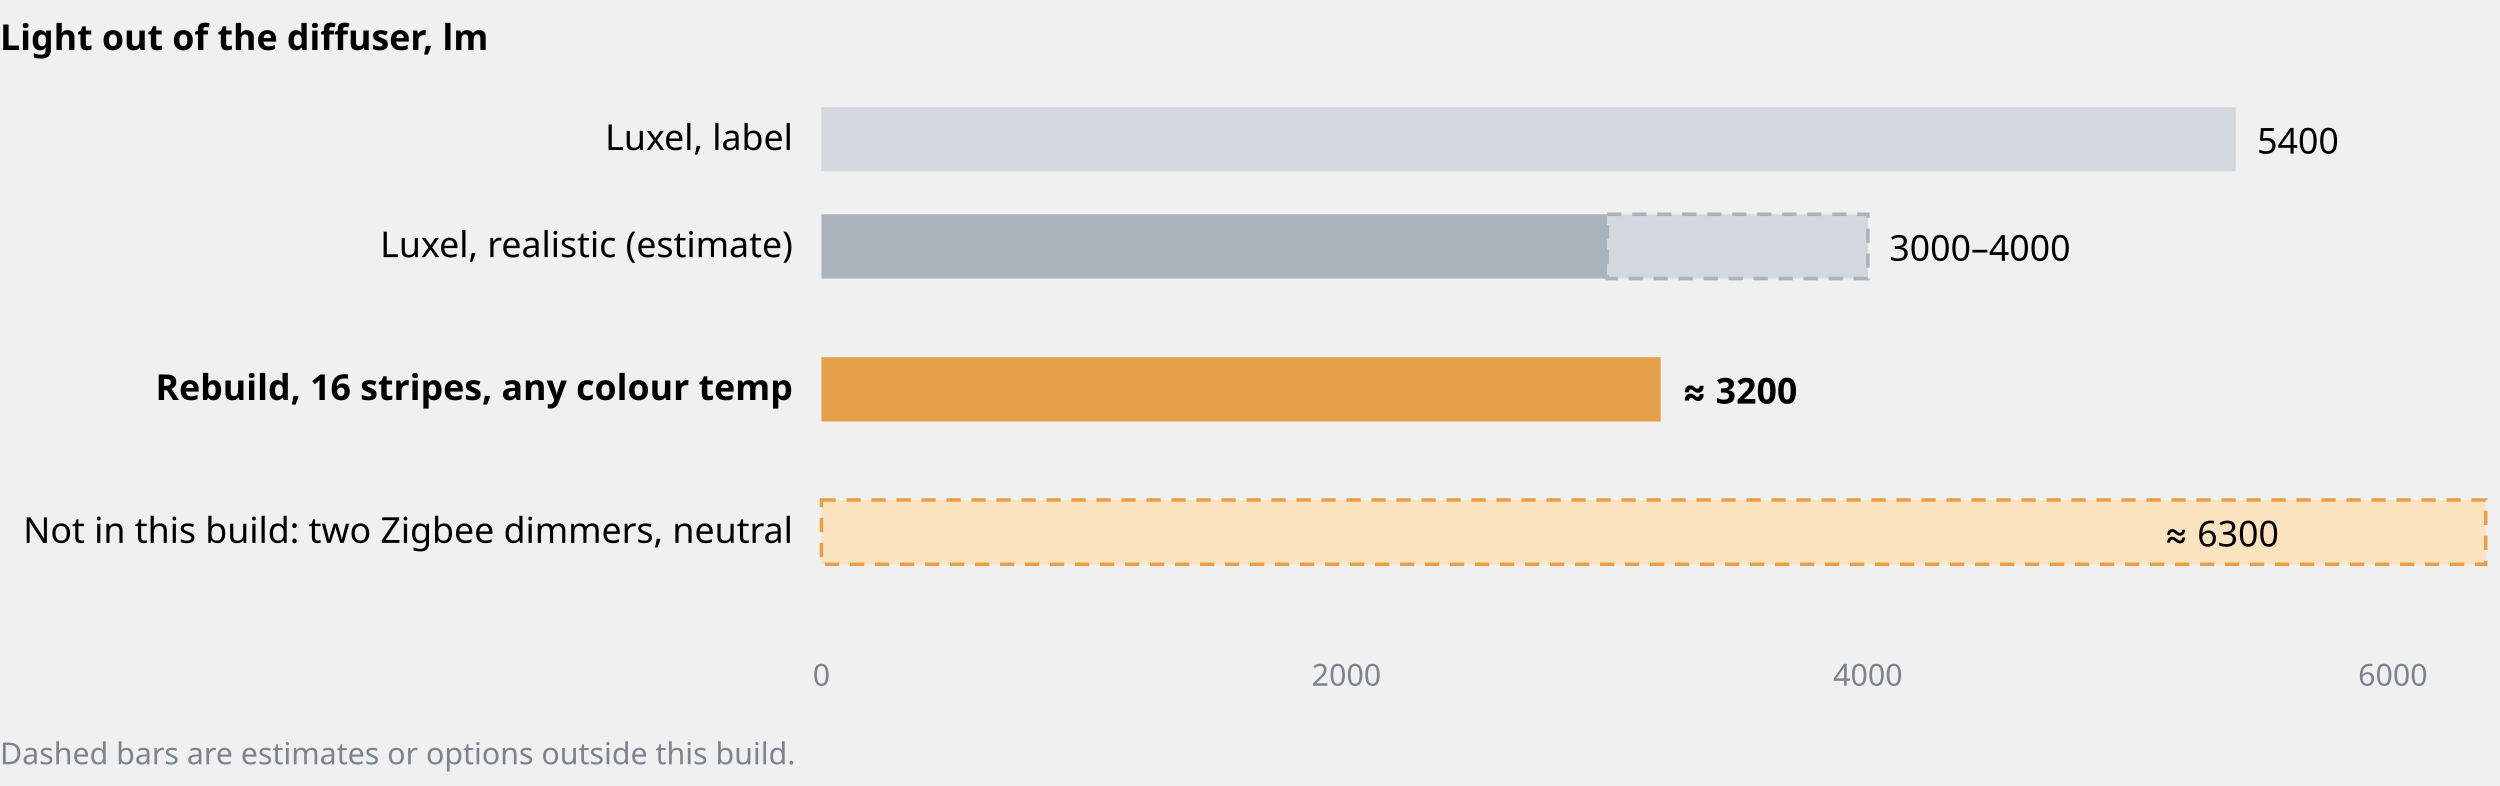
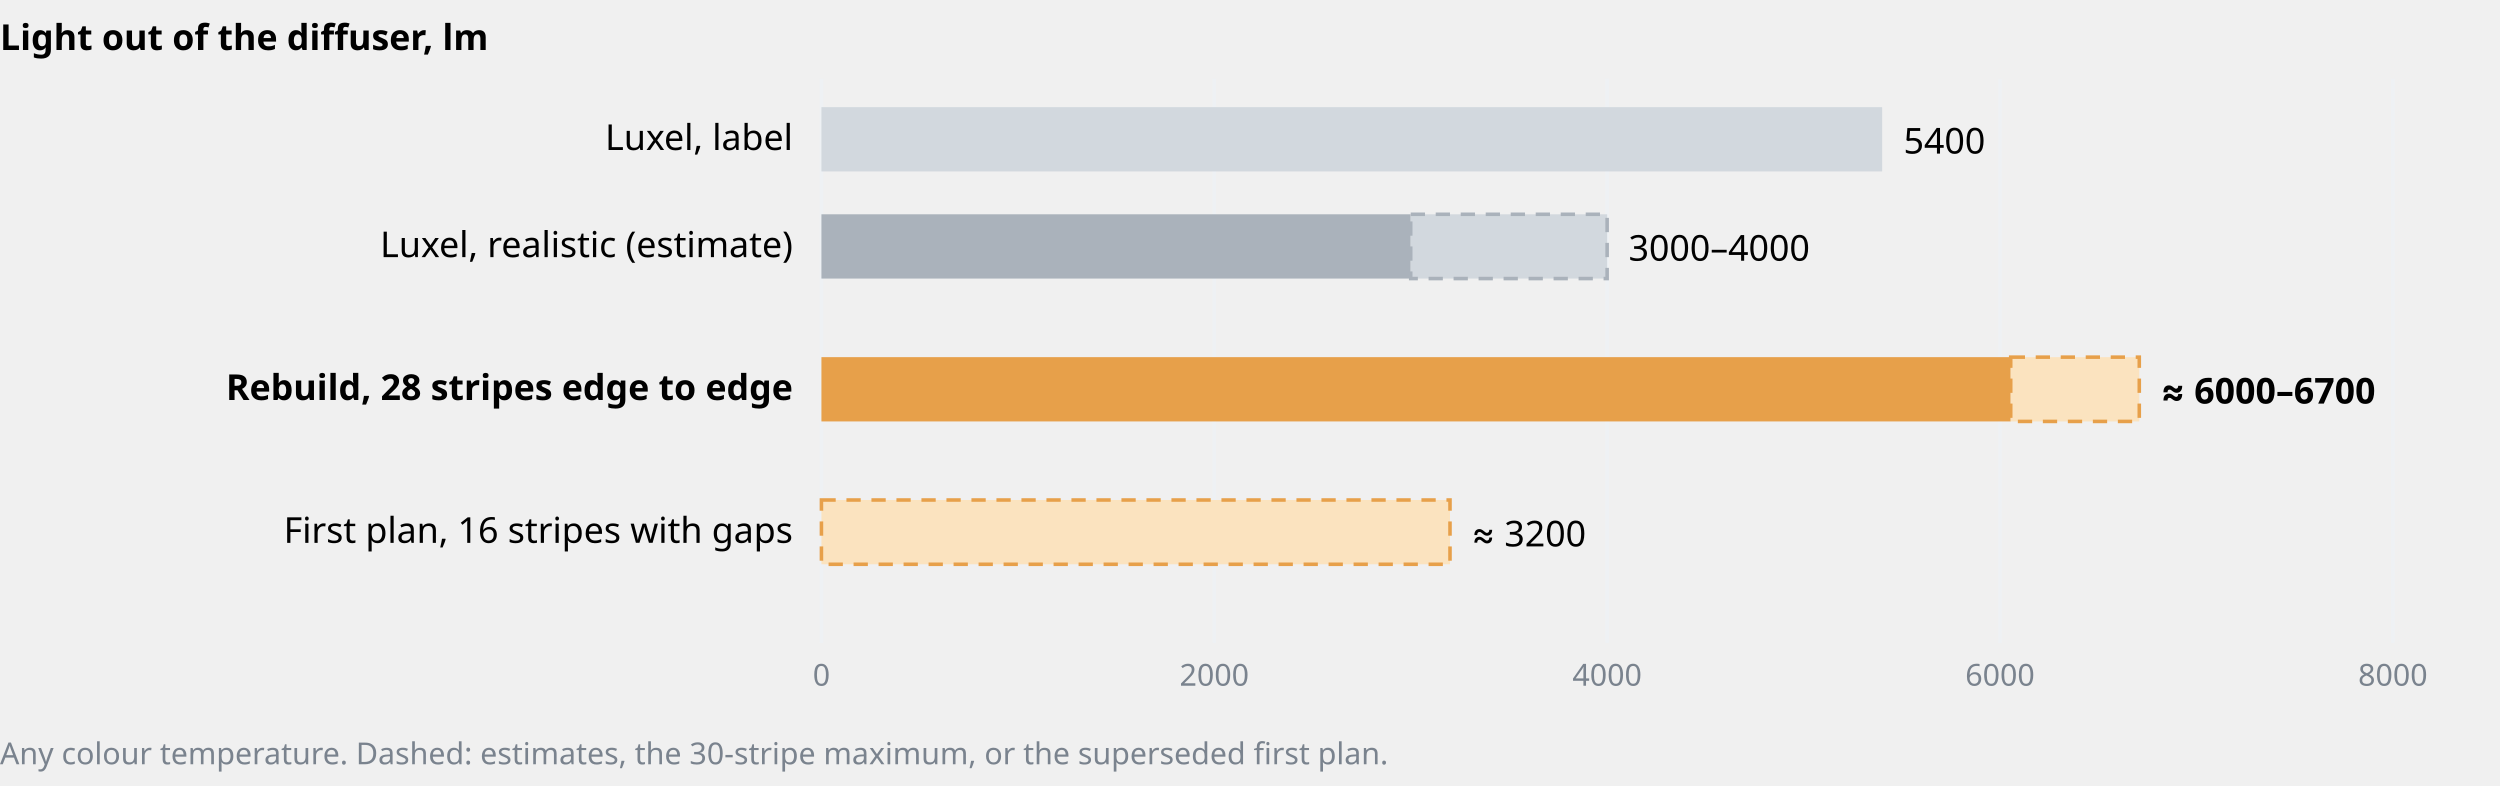
<svg xmlns="http://www.w3.org/2000/svg" width="700" height="220" viewBox="0 0 700 220">
  <style>text{font-family:"Segoe UI",system-ui,-apple-system,sans-serif}text.halo{paint-order:stroke;stroke:#fff;stroke-width:4px;stroke-linejoin:round}</style>
  <g font-size="10">
    <text x="0" y="14" font-weight="700">Light out of the diffuser, lm</text>
    <g stroke="#eef1f4">
      <line x1="230" y1="22" x2="230" y2="180" />
-       <line x1="377" y1="22" x2="377" y2="180" />
-       <line x1="523" y1="22" x2="523" y2="180" />
+       <line x1="340" y1="22" x2="340" y2="180" />
+       <line x1="450" y1="22" x2="450" y2="180" />
+       <line x1="560" y1="22" x2="560" y2="180" />
      <line x1="670" y1="22" x2="670" y2="180" />
    </g>
    <g font-size="8.5" fill="#7a838e">
      <text x="230" y="192" text-anchor="middle">0</text>
-       <text x="377" y="192" text-anchor="middle">2000</text>
-       <text x="523" y="192" text-anchor="middle">4000</text>
-       <text x="670" y="192" text-anchor="middle">6000</text>
+       <text x="340" y="192" text-anchor="middle">2000</text>
+       <text x="450" y="192" text-anchor="middle">4000</text>
+       <text x="560" y="192" text-anchor="middle">6000</text>
+       <text x="670" y="192" text-anchor="middle">8000</text>
    </g>
    <text x="222" y="42" text-anchor="end">Luxel, label</text>
-     <rect x="230" y="30" width="396" height="18" fill="#d2d8de" />
-     <text x="632" y="43">5400</text>
+     <rect x="230" y="30" width="297" height="18" fill="#d2d8de" />
+     <text x="533" y="43">5400</text>
    <text x="222" y="72" text-anchor="end">Luxel, realistic (estimate)</text>
-     <rect x="230" y="60" width="220" height="18" fill="#aab2bb" />
-     <rect x="450" y="60" width="73" height="18" fill="#d2d8de" stroke="#aab2bb" stroke-dasharray="4 3" />
-     <text x="529" y="73">3000–4000</text>
-     <text x="222" y="112" text-anchor="end" font-weight="700">Rebuild, 16 stripes, any colour temp</text>
-     <rect x="230" y="100" width="235" height="18" fill="#e7a04a" />
-     <text x="471" y="113" font-weight="700">≈ 3200</text>
-     <text x="222" y="152" text-anchor="end">Not in this build: two Zigbee dimmers, neutral</text>
-     <rect x="230" y="140" width="466" height="18" fill="#fbe3bf" stroke="#e7a04a" stroke-dasharray="4 3" />
-     <text x="606" y="153">≈ 6300</text>
+     <rect x="230" y="60" width="165" height="18" fill="#aab2bb" />
+     <rect x="395" y="60" width="55" height="18" fill="#d2d8de" stroke="#aab2bb" stroke-dasharray="4 3" />
+     <text x="456" y="73">3000–4000</text>
+     <text x="222" y="112" text-anchor="end" font-weight="700">Rebuild, 28 stripes edge to edge</text>
+     <rect x="230" y="100" width="333" height="18" fill="#e7a04a" />
+     <rect x="563" y="100" width="36" height="18" fill="#fbe3bf" stroke="#e7a04a" stroke-dasharray="4 3" />
+     <text x="605" y="113" font-weight="700">≈ 6000–6700</text>
+     <text x="222" y="152" text-anchor="end">First plan, 16 stripes with gaps</text>
+     <rect x="230" y="140" width="176" height="18" fill="#fbe3bf" stroke="#e7a04a" stroke-dasharray="4 3" />
+     <text x="412" y="153">≈ 3200</text>
  </g>
-   <text x="0" y="214" font-size="8.5" fill="#7a838e">Dashed bars are estimates or options outside this build.</text>
+   <text x="0" y="214" font-size="8.5" fill="#7a838e">Any colour temperature. Dashed: estimates, the 30-stripe maximum, or the superseded first plan.</text>
</svg>
